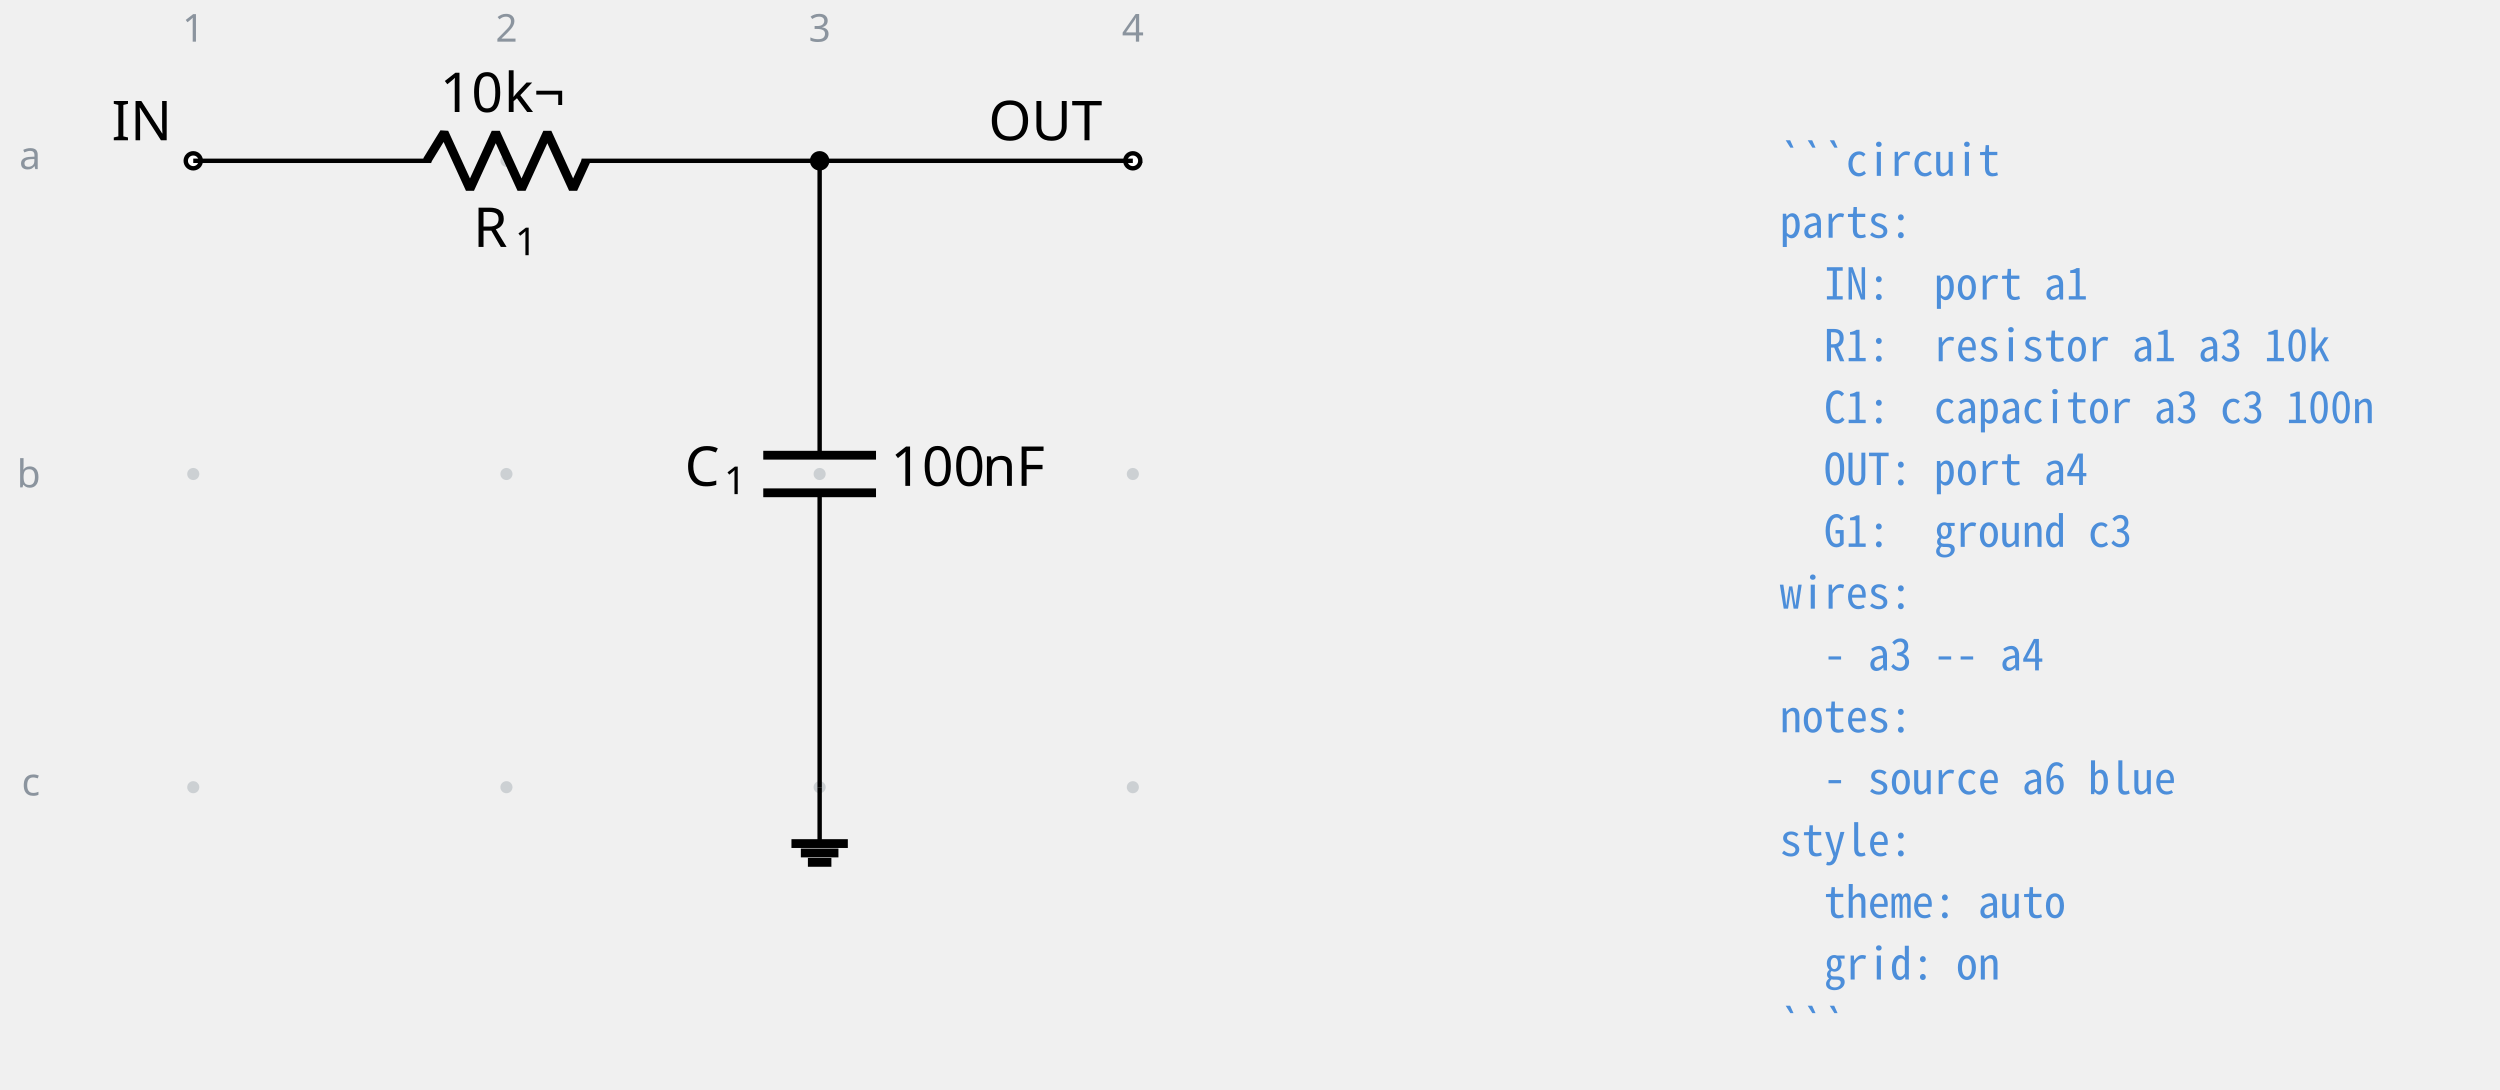
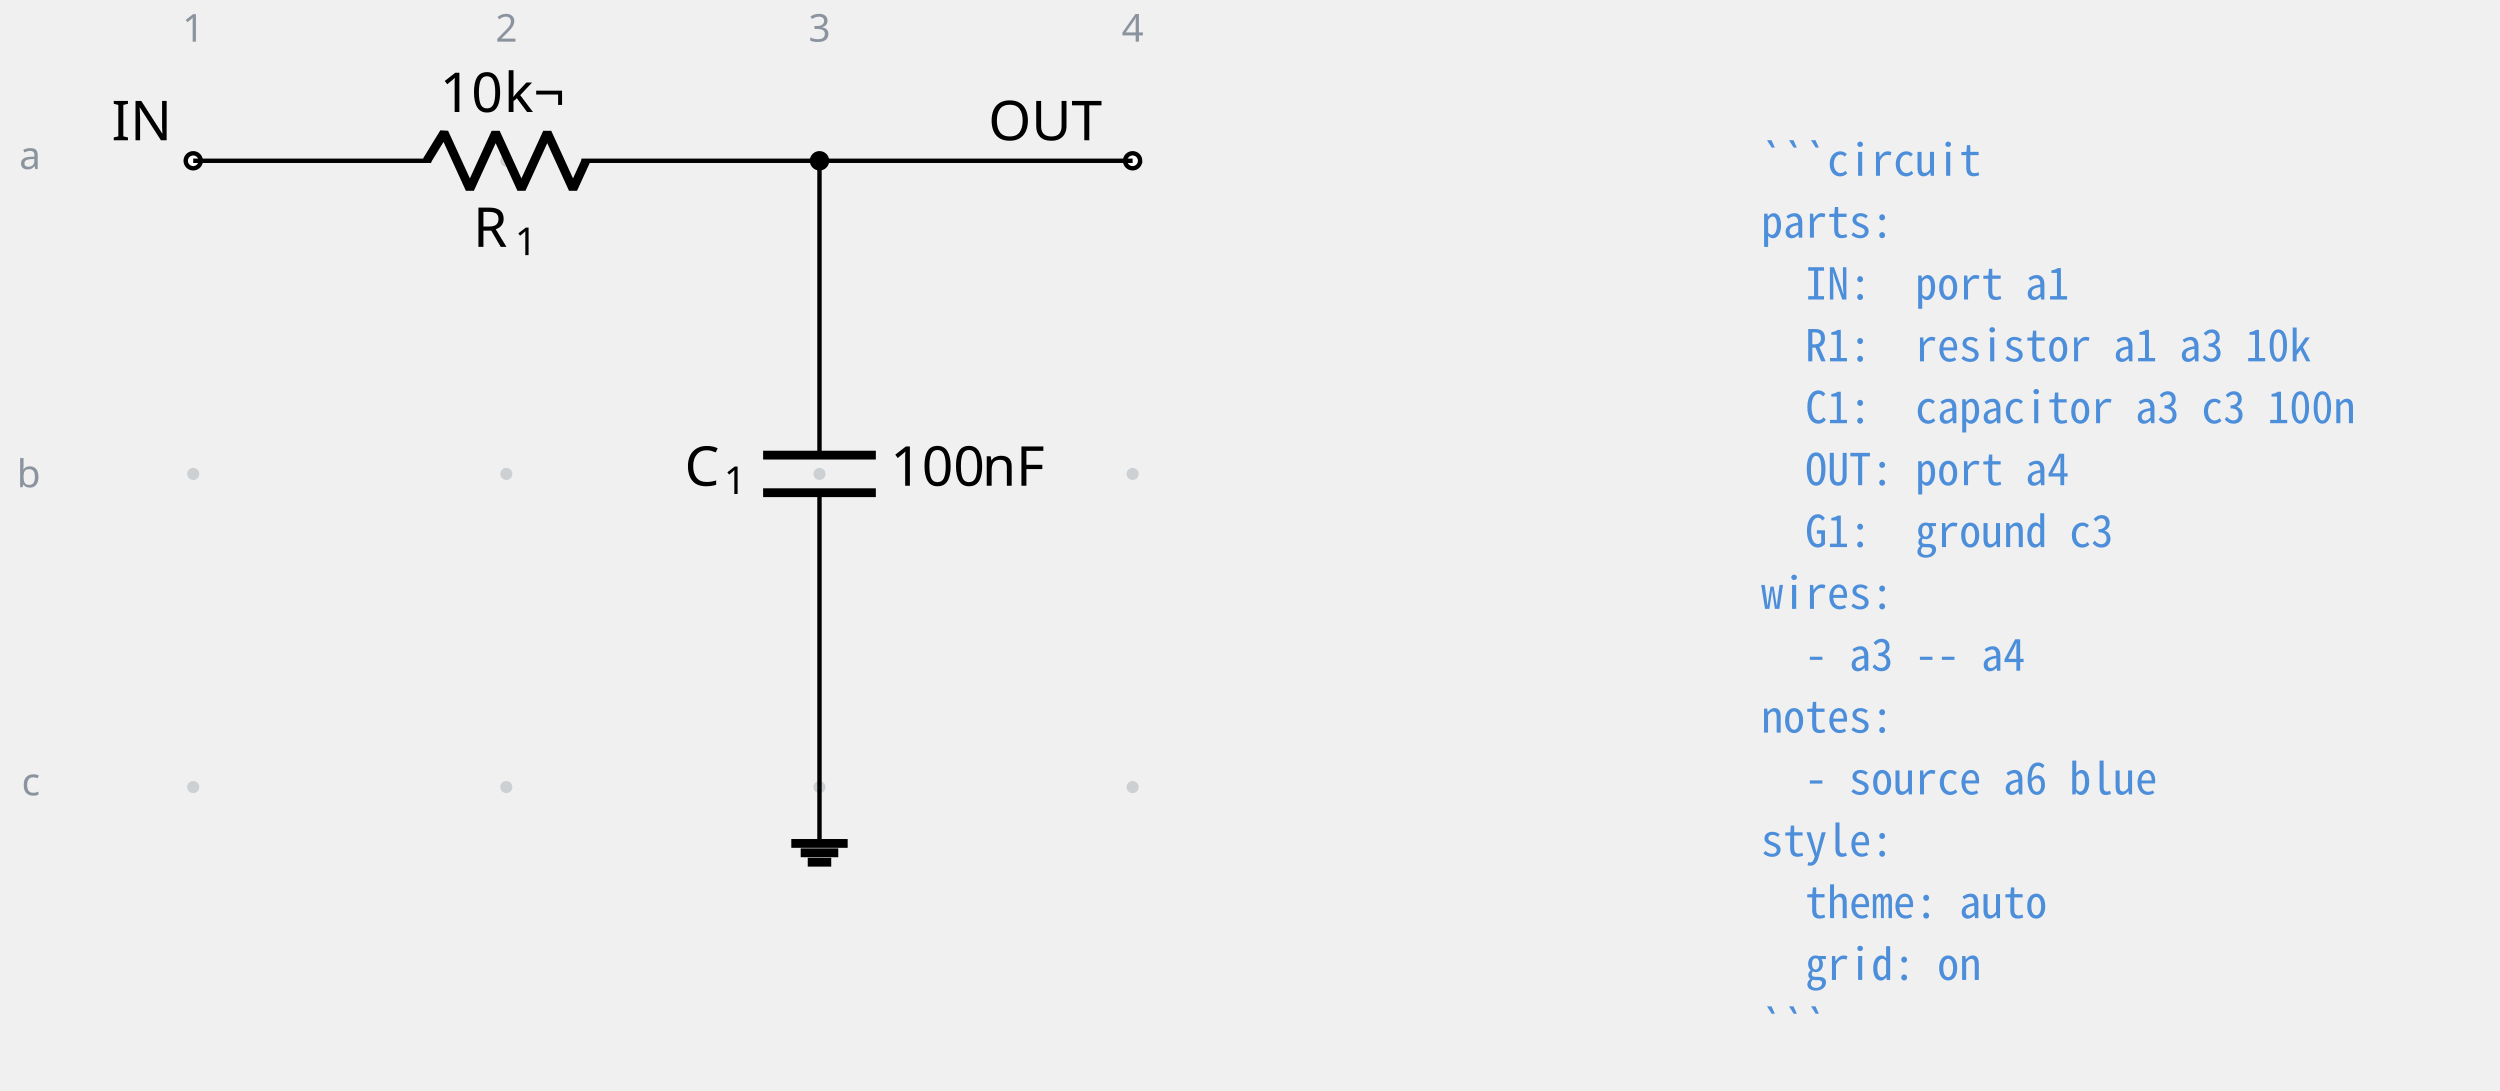
- <svg xmlns="http://www.w3.org/2000/svg" fill="currentColor" width="605.647" height="263.981" viewBox="-72 -72 454.235 197.986">
+ <svg xmlns="http://www.w3.org/2000/svg" fill="currentColor" width="605.761" height="264.171" viewBox="-72 -72 454.321 198.128">
  <g stroke="currentColor" stroke-miterlimit="10" stroke-width=".8">
    <path fill="#8b949e" fill-opacity=".35" stroke="none" stroke-opacity=".35" d="M-35.787-42.781a1.1 1.1 0 1 0-2.2 0 1.1 1.1 0 0 0 2.2 0M-35.787 14.124a1.1 1.1 0 1 0-2.2 0 1.1 1.1 0 0 0 2.2 0M-35.787 71.03a1.1 1.1 0 1 0-2.2 0 1.1 1.1 0 0 0 2.2 0M21.118-42.781a1.1 1.1 0 1 0-2.2 0 1.1 1.1 0 0 0 2.2 0M21.118 14.124a1.1 1.1 0 1 0-2.2 0 1.1 1.1 0 0 0 2.2 0M21.118 71.03a1.1 1.1 0 1 0-2.2 0 1.1 1.1 0 0 0 2.2 0M78.024-42.781a1.1 1.1 0 1 0-2.2 0 1.1 1.1 0 0 0 2.2 0M78.024 14.124a1.1 1.1 0 1 0-2.2 0 1.1 1.1 0 0 0 2.2 0M78.024 71.03a1.1 1.1 0 1 0-2.2 0 1.1 1.1 0 0 0 2.2 0M134.93-42.781a1.1 1.1 0 1 0-2.2 0 1.1 1.1 0 0 0 2.2 0M134.93 14.124a1.1 1.1 0 1 0-2.2 0 1.1 1.1 0 0 0 2.2 0M134.93 71.03a1.1 1.1 0 1 0-2.2 0 1.1 1.1 0 0 0 2.2 0m-1.1 0" />
    <g fill="#8b949e" stroke="#8b949e">
      <text x="-36.887" y="-42.781" fill="#8b949e" stroke="none" font-family="cmr7" font-size="7" transform="translate(-1.993 -21.645)">1</text>
    </g>
    <g fill="#8b949e" stroke="#8b949e">
      <text x="-36.887" y="-42.781" fill="#8b949e" stroke="none" font-family="cmr7" font-size="7" transform="translate(54.912 -21.645)">2</text>
    </g>
    <g fill="#8b949e" stroke="#8b949e">
      <text x="-36.887" y="-42.781" fill="#8b949e" stroke="none" font-family="cmr7" font-size="7" transform="translate(111.818 -21.645)">3</text>
    </g>
    <g fill="#8b949e" stroke="#8b949e">
      <text x="-36.887" y="-42.781" fill="#8b949e" stroke="none" font-family="cmr7" font-size="7" transform="translate(168.723 -21.645)">4</text>
    </g>
    <g fill="#8b949e" stroke="#8b949e">
      <text x="-36.887" y="-42.781" fill="#8b949e" stroke="none" font-family="cmr7" font-size="7" transform="translate(-31.62 1.507)">a</text>
    </g>
    <g fill="#8b949e" stroke="#8b949e">
      <text x="-36.887" y="-42.781" fill="#8b949e" stroke="none" font-family="cmr7" font-size="7" transform="translate(-32.05 59.336)">b</text>
    </g>
    <g fill="#8b949e" stroke="#8b949e">
      <text x="-36.887" y="-42.781" fill="#8b949e" stroke="none" font-family="cmr7" font-size="7" transform="translate(-31.189 115.318)">c</text>
    </g>
    <g fill="#ffffff">
      <path d="M-35.522-42.781a1.365 1.365 0 1 0-2.73 0 1.365 1.365 0 0 0 2.73 0Zm-1.365 0" />
    </g>
    <text x="-36.887" y="-42.781" stroke="none" font-family="cmr10" font-size="10" transform="translate(-14.844 -3.733)">IN</text>
    <path fill="none" d="M-36.887-42.781h.4m-.4 0H6.36m27.315 0h43.248m-.4 0h.4" />
    <g stroke-linejoin="bevel" stroke-width="1.6">
      <path fill="none" d="m5.561-42.781 3.143-5.122L13.39-37.66l4.685-10.243 4.686 10.243 4.686-10.243 4.686 10.243 2.343-5.121" />
    </g>
    <g stroke="none">
      <text x="-36.887" y="-42.781" font-family="cmmi10" font-size="10" transform="translate(50.866 15.648)">R</text>
      <text x="-29.294" y="-41.281" font-family="cmr7" font-size="7" transform="translate(50.866 15.648)">1</text>
    </g>
    <g stroke="none" font-family="cmr10" font-size="10">
      <text x="-36.887" y="-42.781" transform="translate(44.822 -8.863)">10</text>
      <text x="-25.221" y="-42.781" transform="translate(44.822 -8.863)">k¬</text>
    </g>
    <path fill="none" d="M76.924-42.781v.4m0-.4v53.49m0 6.83v53.49m0-.399v.4" />
    <g stroke-width="1.6">
      <path fill="none" d="M87.167 10.71H66.68m20.486 6.828H66.68" />
    </g>
    <g stroke="none">
      <text x="-36.887" y="-42.781" font-family="cmmi10" font-size="10" transform="translate(89.296 59.058)">C</text>
      <text x="-29.74" y="-41.281" font-family="cmr7" font-size="7" transform="translate(89.296 59.058)">1</text>
    </g>
    <g stroke="none" font-family="cmr10" font-size="10">
      <text x="-36.887" y="-42.781" transform="translate(126.693 59.058)">100</text>
      <text x="-20.22" y="-42.781" transform="translate(126.693 59.058)">nF</text>
    </g>
    <g fill="#ffffff">
      <path d="M135.195-42.781a1.365 1.365 0 1 0-2.731 0 1.365 1.365 0 0 0 2.73 0Zm-1.366 0" />
    </g>
    <text x="-36.887" y="-42.781" stroke="none" font-family="cmr10" font-size="10" transform="translate(144.483 -3.733)">OUT</text>
    <path fill="none" d="M76.924 71.03v10.243" />
    <path fill="none" stroke-width="1.6" d="M71.802 81.273h10.243M73.51 82.98h6.828m-5.548 1.707h4.268" />
    <path fill="none" d="M76.924-42.781h56.905" />
    <path d="M78.29-42.781a1.365 1.365 0 1 0-2.732 0 1.365 1.365 0 0 0 2.731 0Zm-1.366 0" />
    <g>
-       <text x="-36.887" y="-42.781" fill="#4c8eda" stroke="none" font-family="'Noto Sans Mono CJK JP',ui-monospace,'SFMono-Regular',Consolas,'Liberation Mono',monospace" font-size="8" transform="translate(288.26 2.733)" xml:space="preserve">```circuit</text>
+       <text x="-36.887" y="-42.781" fill="#4c8eda" stroke="none" font-family="'Noto Sans Mono CJK JP',ui-monospace,'SFMono-Regular',Consolas,'Liberation Mono',monospace" font-size="8" transform="translate(284.927 2.733)" xml:space="preserve">```circuit</text>
    </g>
    <g>
-       <text x="-36.887" y="-42.781" fill="#4c8eda" stroke="none" font-family="'Noto Sans Mono CJK JP',ui-monospace,'SFMono-Regular',Consolas,'Liberation Mono',monospace" font-size="8" transform="translate(288.26 13.972)" xml:space="preserve">parts:</text>
+       <text x="-36.887" y="-42.781" fill="#4c8eda" stroke="none" font-family="'Noto Sans Mono CJK JP',ui-monospace,'SFMono-Regular',Consolas,'Liberation Mono',monospace" font-size="8" transform="translate(284.927 13.972)" xml:space="preserve">parts:</text>
    </g>
    <g>
-       <text x="-36.887" y="-42.781" fill="#4c8eda" stroke="none" font-family="'Noto Sans Mono CJK JP',ui-monospace,'SFMono-Regular',Consolas,'Liberation Mono',monospace" font-size="8" transform="translate(288.26 25.21)" xml:space="preserve">  IN:  port a1</text>
+       <text x="-36.887" y="-42.781" fill="#4c8eda" stroke="none" font-family="'Noto Sans Mono CJK JP',ui-monospace,'SFMono-Regular',Consolas,'Liberation Mono',monospace" font-size="8" transform="translate(284.927 25.21)" xml:space="preserve">  IN:  port a1</text>
    </g>
    <g>
-       <text x="-36.887" y="-42.781" fill="#4c8eda" stroke="none" font-family="'Noto Sans Mono CJK JP',ui-monospace,'SFMono-Regular',Consolas,'Liberation Mono',monospace" font-size="8" transform="translate(288.26 36.422)" xml:space="preserve">  R1:  resistor a1 a3 10k</text>
+       <text x="-36.887" y="-42.781" fill="#4c8eda" stroke="none" font-family="'Noto Sans Mono CJK JP',ui-monospace,'SFMono-Regular',Consolas,'Liberation Mono',monospace" font-size="8" transform="translate(284.927 36.45)" xml:space="preserve">  R1:  resistor a1 a3 10k</text>
    </g>
    <g>
-       <text x="-36.887" y="-42.781" fill="#4c8eda" stroke="none" font-family="'Noto Sans Mono CJK JP',ui-monospace,'SFMono-Regular',Consolas,'Liberation Mono',monospace" font-size="8" transform="translate(288.26 47.66)" xml:space="preserve">  C1:  capacitor a3 c3 100n</text>
+       <text x="-36.887" y="-42.781" fill="#4c8eda" stroke="none" font-family="'Noto Sans Mono CJK JP',ui-monospace,'SFMono-Regular',Consolas,'Liberation Mono',monospace" font-size="8" transform="translate(284.927 47.689)" xml:space="preserve">  C1:  capacitor a3 c3 100n</text>
    </g>
    <g>
-       <text x="-36.887" y="-42.781" fill="#4c8eda" stroke="none" font-family="'Noto Sans Mono CJK JP',ui-monospace,'SFMono-Regular',Consolas,'Liberation Mono',monospace" font-size="8" transform="translate(288.26 58.899)" xml:space="preserve">  OUT: port a4</text>
+       <text x="-36.887" y="-42.781" fill="#4c8eda" stroke="none" font-family="'Noto Sans Mono CJK JP',ui-monospace,'SFMono-Regular',Consolas,'Liberation Mono',monospace" font-size="8" transform="translate(284.927 58.956)" xml:space="preserve">  OUT: port a4</text>
    </g>
    <g>
-       <text x="-36.887" y="-42.781" fill="#4c8eda" stroke="none" font-family="'Noto Sans Mono CJK JP',ui-monospace,'SFMono-Regular',Consolas,'Liberation Mono',monospace" font-size="8" transform="translate(288.26 70.138)" xml:space="preserve">  G1:  ground c3</text>
+       <text x="-36.887" y="-42.781" fill="#4c8eda" stroke="none" font-family="'Noto Sans Mono CJK JP',ui-monospace,'SFMono-Regular',Consolas,'Liberation Mono',monospace" font-size="8" transform="translate(284.927 70.195)" xml:space="preserve">  G1:  ground c3</text>
    </g>
    <g>
-       <text x="-36.887" y="-42.781" fill="#4c8eda" stroke="none" font-family="'Noto Sans Mono CJK JP',ui-monospace,'SFMono-Regular',Consolas,'Liberation Mono',monospace" font-size="8" transform="translate(288.26 81.377)" xml:space="preserve">wires:</text>
+       <text x="-36.887" y="-42.781" fill="#4c8eda" stroke="none" font-family="'Noto Sans Mono CJK JP',ui-monospace,'SFMono-Regular',Consolas,'Liberation Mono',monospace" font-size="8" transform="translate(284.927 81.434)" xml:space="preserve">wires:</text>
    </g>
    <g>
-       <text x="-36.887" y="-42.781" fill="#4c8eda" stroke="none" font-family="'Noto Sans Mono CJK JP',ui-monospace,'SFMono-Regular',Consolas,'Liberation Mono',monospace" font-size="8" transform="translate(288.26 92.587)" xml:space="preserve">  - a3 -- a4</text>
+       <text x="-36.887" y="-42.781" fill="#4c8eda" stroke="none" font-family="'Noto Sans Mono CJK JP',ui-monospace,'SFMono-Regular',Consolas,'Liberation Mono',monospace" font-size="8" transform="translate(284.927 92.672)" xml:space="preserve">  - a3 -- a4</text>
    </g>
    <g>
-       <text x="-36.887" y="-42.781" fill="#4c8eda" stroke="none" font-family="'Noto Sans Mono CJK JP',ui-monospace,'SFMono-Regular',Consolas,'Liberation Mono',monospace" font-size="8" transform="translate(288.26 103.826)" xml:space="preserve">notes:</text>
+       <text x="-36.887" y="-42.781" fill="#4c8eda" stroke="none" font-family="'Noto Sans Mono CJK JP',ui-monospace,'SFMono-Regular',Consolas,'Liberation Mono',monospace" font-size="8" transform="translate(284.927 103.911)" xml:space="preserve">notes:</text>
    </g>
    <g>
-       <text x="-36.887" y="-42.781" fill="#4c8eda" stroke="none" font-family="'Noto Sans Mono CJK JP',ui-monospace,'SFMono-Regular',Consolas,'Liberation Mono',monospace" font-size="8" transform="translate(288.26 115.065)" xml:space="preserve">  - source a6 blue</text>
+       <text x="-36.887" y="-42.781" fill="#4c8eda" stroke="none" font-family="'Noto Sans Mono CJK JP',ui-monospace,'SFMono-Regular',Consolas,'Liberation Mono',monospace" font-size="8" transform="translate(284.927 115.15)" xml:space="preserve">  - source a6 blue</text>
    </g>
    <g>
-       <text x="-36.887" y="-42.781" fill="#4c8eda" stroke="none" font-family="'Noto Sans Mono CJK JP',ui-monospace,'SFMono-Regular',Consolas,'Liberation Mono',monospace" font-size="8" transform="translate(288.26 126.304)" xml:space="preserve">style:</text>
+       <text x="-36.887" y="-42.781" fill="#4c8eda" stroke="none" font-family="'Noto Sans Mono CJK JP',ui-monospace,'SFMono-Regular',Consolas,'Liberation Mono',monospace" font-size="8" transform="translate(284.927 126.389)" xml:space="preserve">style:</text>
    </g>
    <g>
-       <text x="-36.887" y="-42.781" fill="#4c8eda" stroke="none" font-family="'Noto Sans Mono CJK JP',ui-monospace,'SFMono-Regular',Consolas,'Liberation Mono',monospace" font-size="8" transform="translate(288.26 137.543)" xml:space="preserve">  theme: auto</text>
+       <text x="-36.887" y="-42.781" fill="#4c8eda" stroke="none" font-family="'Noto Sans Mono CJK JP',ui-monospace,'SFMono-Regular',Consolas,'Liberation Mono',monospace" font-size="8" transform="translate(284.927 137.628)" xml:space="preserve">  theme: auto</text>
    </g>
    <g>
-       <text x="-36.887" y="-42.781" fill="#4c8eda" stroke="none" font-family="'Noto Sans Mono CJK JP',ui-monospace,'SFMono-Regular',Consolas,'Liberation Mono',monospace" font-size="8" transform="translate(288.26 148.753)" xml:space="preserve">  grid: on</text>
+       <text x="-36.887" y="-42.781" fill="#4c8eda" stroke="none" font-family="'Noto Sans Mono CJK JP',ui-monospace,'SFMono-Regular',Consolas,'Liberation Mono',monospace" font-size="8" transform="translate(284.927 148.867)" xml:space="preserve">  grid: on</text>
    </g>
    <g>
-       <text x="-36.887" y="-42.781" fill="#4c8eda" stroke="none" font-family="'Noto Sans Mono CJK JP',ui-monospace,'SFMono-Regular',Consolas,'Liberation Mono',monospace" font-size="8" transform="translate(288.26 159.991)" xml:space="preserve">```</text>
+       <text x="-36.887" y="-42.781" fill="#4c8eda" stroke="none" font-family="'Noto Sans Mono CJK JP',ui-monospace,'SFMono-Regular',Consolas,'Liberation Mono',monospace" font-size="8" transform="translate(284.927 160.134)" xml:space="preserve">```</text>
    </g>
  </g>
</svg>
